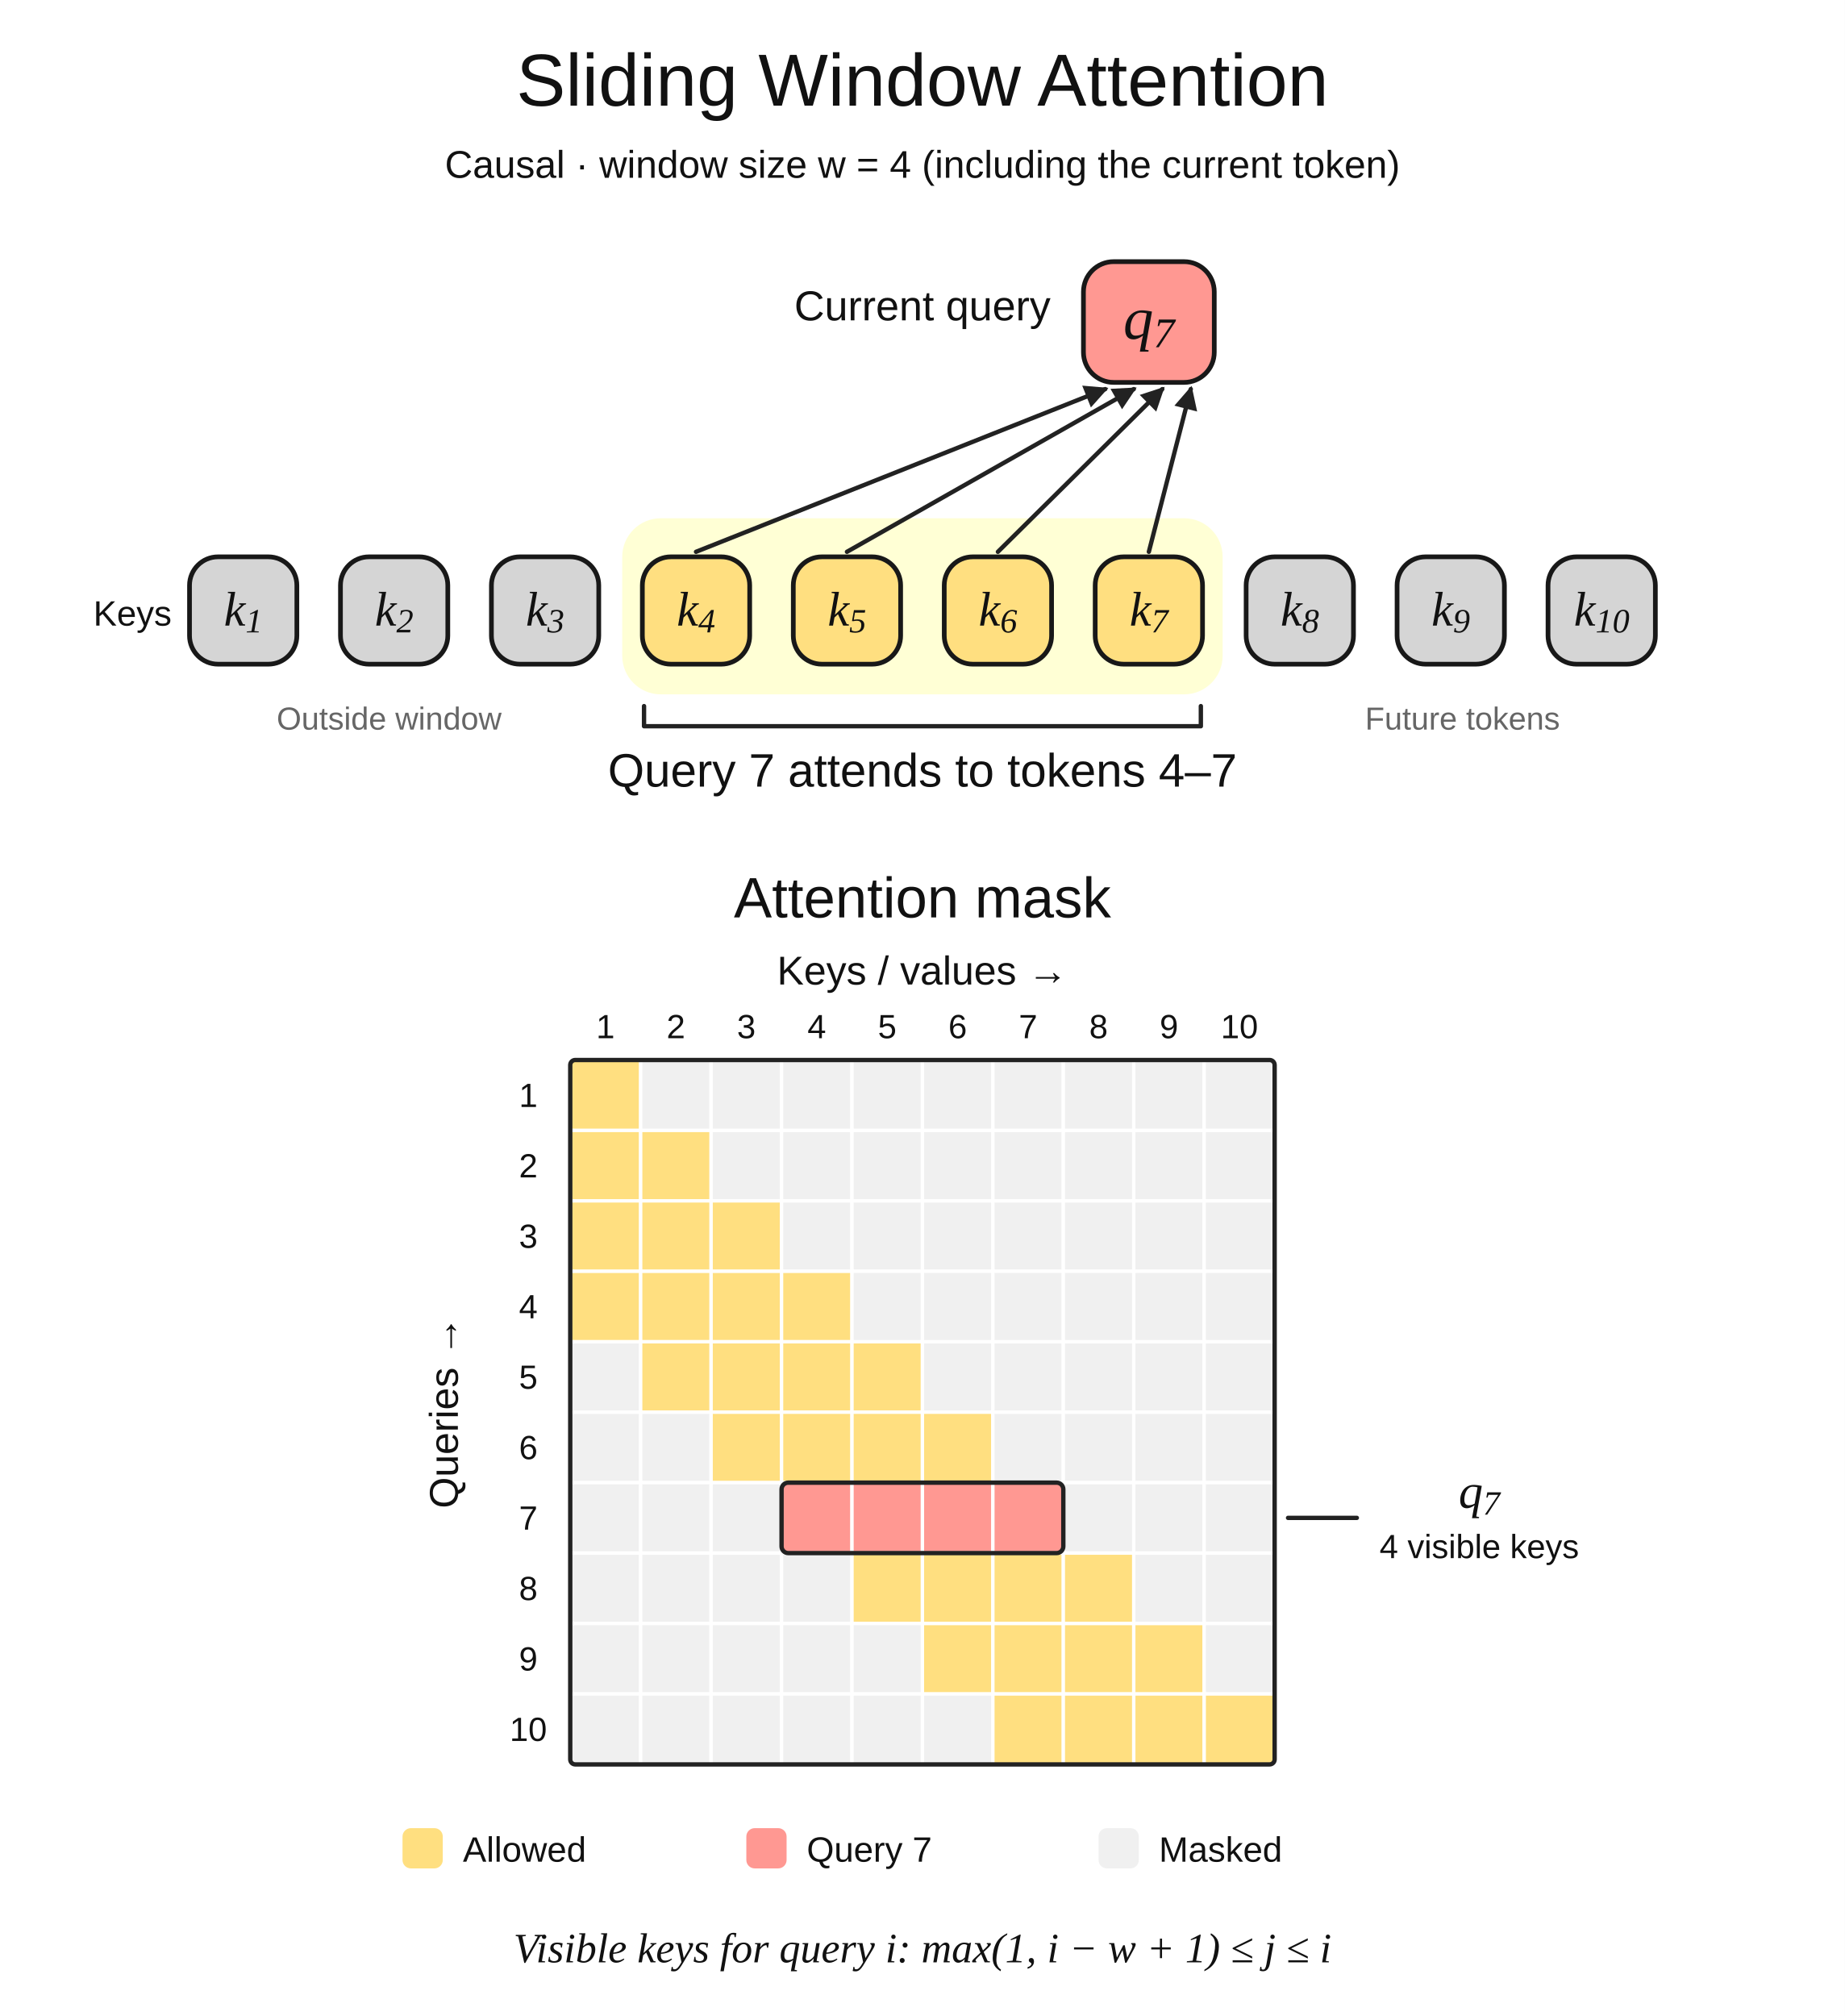
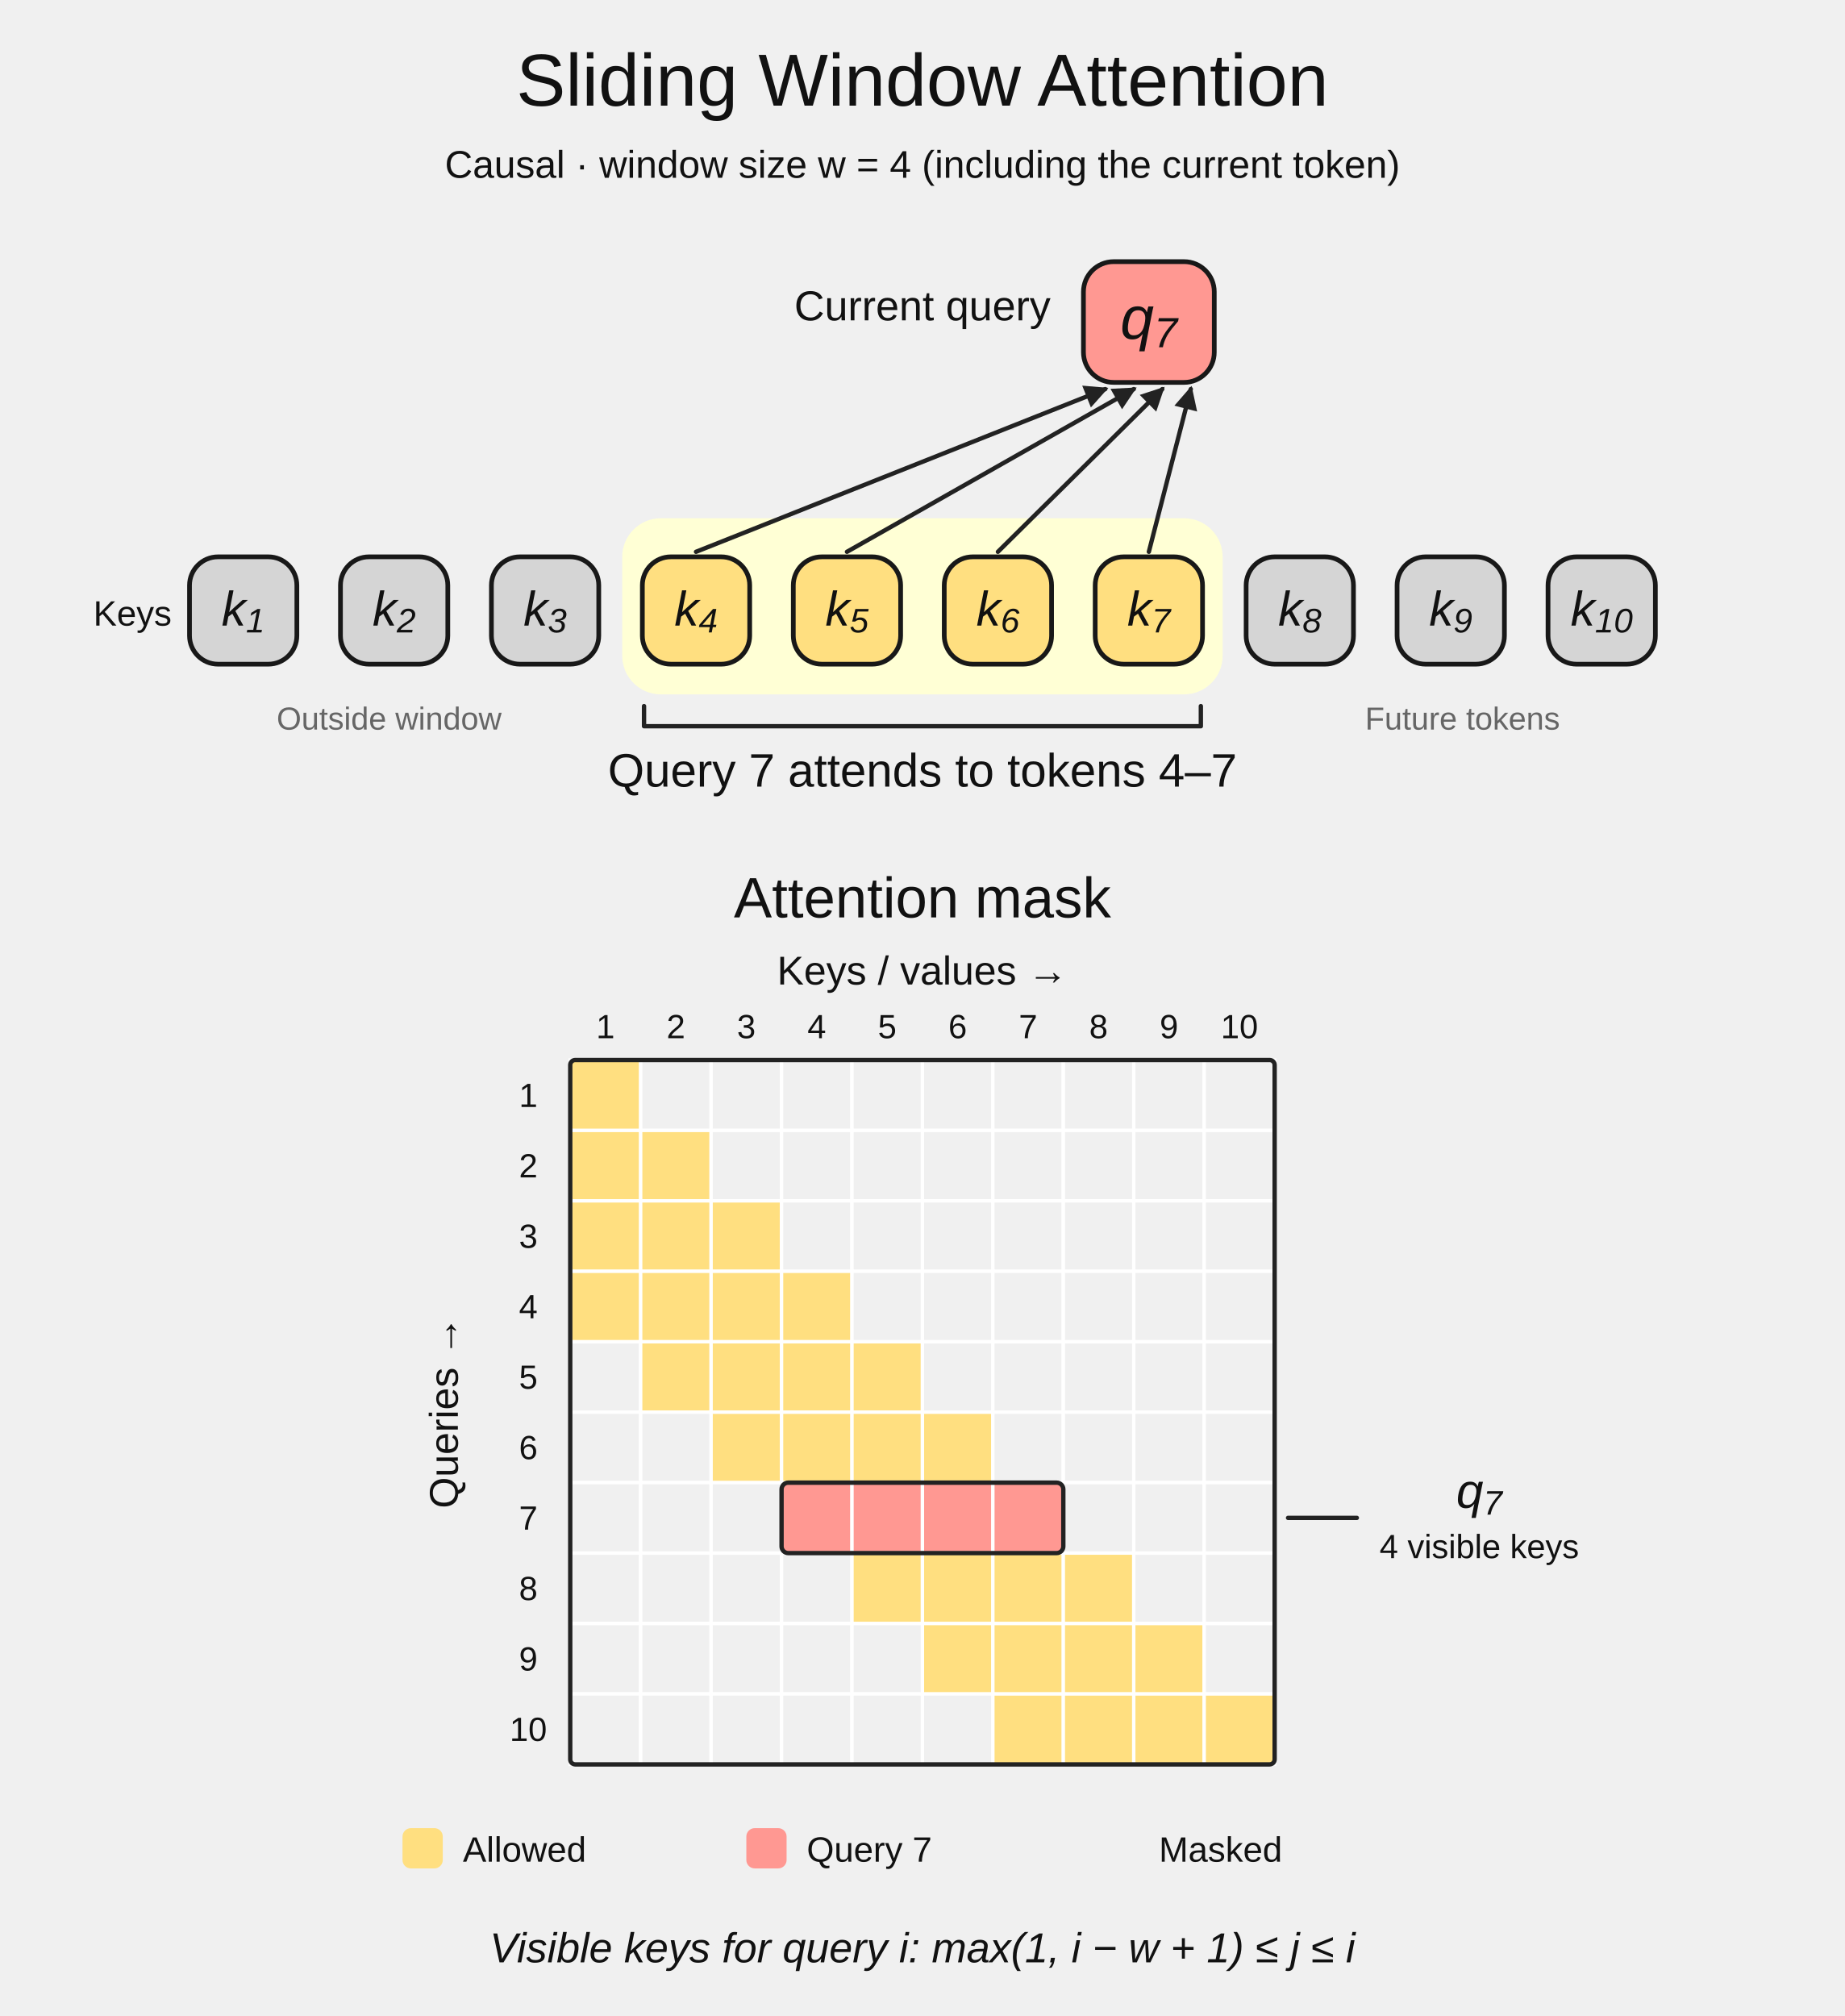
- <svg xmlns="http://www.w3.org/2000/svg" width="1100" height="1202" viewBox="0 0 1100 1202">
+ <svg xmlns="http://www.w3.org/2000/svg" width="1100" height="1202" viewBox="0 0 1100 1202" style="font-family:Arial, Helvetica, sans-serif">
+   <circle data-anchor="origin" cx="0" cy="0" r="0" opacity="0" />
+   <circle data-anchor="input" cx="550" cy="1202" r="0" opacity="0" />
+   <circle data-anchor="output" cx="550" cy="0" r="0" opacity="0" />
  <defs>
    <marker id="arrow" markerWidth="14" markerHeight="14" refX="12" refY="7" orient="auto" markerUnits="userSpaceOnUse">
      <path d="M0 0 L14 7 L0 14 Z" fill="#222" />
    </marker>
-     <style>.line{fill:none;stroke:#222;stroke-width:2.6;stroke-linecap:round;stroke-linejoin:round}.box{stroke:#181818;stroke-width:2.8}.text{font-family:Arial,Helvetica,sans-serif;fill:#111;text-anchor:middle;font-weight:400}.math{font-family:'Times New Roman',Times,serif;fill:#111;text-anchor:middle;font-style:italic}</style>
+     <style>.line{fill:none;stroke:#222;stroke-width:2.6;stroke-linecap:round;stroke-linejoin:round}.box{stroke:#181818;stroke-width:2.8}.text{font-family:Arial,Helvetica,sans-serif;fill:#111;text-anchor:middle;font-weight:400}.math{font-family:Arial,Helvetica,sans-serif;fill:#111;text-anchor:middle;font-style:italic}</style>
  </defs>
-   <rect width="1100" height="1202" fill="white" />
+   <rect width="1100" height="1202" fill="none" />
  <text class="text" x="550" y="63" font-size="44">Sliding Window Attention</text>
  <text class="text" x="550" y="106" font-size="23">Causal · window size w = 4 (including the current token)</text>
  <text class="text" x="550" y="191" font-size="25">Current query</text>
  <rect class="box" x="646" y="156" width="78" height="72" rx="18" fill="#ff9892" />
  <text class="math" x="685" y="202" font-size="36">q<tspan baseline-shift="sub" font-size="70%">7</tspan>
  </text>
  <rect x="371" y="309" width="358" height="105" rx="23" fill="#ffffd5" />
  <path class="line" d="M415 329 L659 232" marker-end="url(#arrow)" />
  <path class="line" d="M505 329 L676 232" marker-end="url(#arrow)" />
  <path class="line" d="M595 329 L693 232" marker-end="url(#arrow)" />
  <path class="line" d="M685 329 L710 232" marker-end="url(#arrow)" />
  <rect class="box" x="113" y="332" width="64" height="64" rx="17" fill="#d5d5d5" />
  <text class="math" x="145" y="373" font-size="29">k<tspan baseline-shift="sub" font-size="70%">1</tspan>
  </text>
  <rect class="box" x="203" y="332" width="64" height="64" rx="17" fill="#d5d5d5" />
  <text class="math" x="235" y="373" font-size="29">k<tspan baseline-shift="sub" font-size="70%">2</tspan>
  </text>
  <rect class="box" x="293" y="332" width="64" height="64" rx="17" fill="#d5d5d5" />
  <text class="math" x="325" y="373" font-size="29">k<tspan baseline-shift="sub" font-size="70%">3</tspan>
  </text>
  <rect class="box" x="383" y="332" width="64" height="64" rx="17" fill="#ffdf80" />
  <text class="math" x="415" y="373" font-size="29">k<tspan baseline-shift="sub" font-size="70%">4</tspan>
  </text>
  <rect class="box" x="473" y="332" width="64" height="64" rx="17" fill="#ffdf80" />
  <text class="math" x="505" y="373" font-size="29">k<tspan baseline-shift="sub" font-size="70%">5</tspan>
  </text>
  <rect class="box" x="563" y="332" width="64" height="64" rx="17" fill="#ffdf80" />
  <text class="math" x="595" y="373" font-size="29">k<tspan baseline-shift="sub" font-size="70%">6</tspan>
  </text>
  <rect class="box" x="653" y="332" width="64" height="64" rx="17" fill="#ffdf80" />
  <text class="math" x="685" y="373" font-size="29">k<tspan baseline-shift="sub" font-size="70%">7</tspan>
  </text>
  <rect class="box" x="743" y="332" width="64" height="64" rx="17" fill="#d5d5d5" />
  <text class="math" x="775" y="373" font-size="29">k<tspan baseline-shift="sub" font-size="70%">8</tspan>
  </text>
  <rect class="box" x="833" y="332" width="64" height="64" rx="17" fill="#d5d5d5" />
  <text class="math" x="865" y="373" font-size="29">k<tspan baseline-shift="sub" font-size="70%">9</tspan>
  </text>
  <rect class="box" x="923" y="332" width="64" height="64" rx="17" fill="#d5d5d5" />
  <text class="math" x="955" y="373" font-size="29">k<tspan baseline-shift="sub" font-size="70%">10</tspan>
  </text>
  <text class="text" x="79" y="373" font-size="21">Keys</text>
  <path class="line" d="M384 421 V433 H716 V421" />
  <text class="text" x="550" y="469" font-size="28">Query 7 attends to tokens 4–7</text>
  <text class="text" x="232" y="435" font-size="19" style="fill:#666">Outside window</text>
  <text class="text" x="872" y="435" font-size="19" style="fill:#666">Future tokens</text>
  <text class="text" x="550" y="547" font-size="34">Attention mask</text>
  <text class="text" x="550" y="587" font-size="24">Keys / values →</text>
  <text class="text" x="361" y="619" font-size="20">1</text>
  <text class="text" x="403" y="619" font-size="20">2</text>
  <text class="text" x="445" y="619" font-size="20">3</text>
  <text class="text" x="487" y="619" font-size="20">4</text>
  <text class="text" x="529" y="619" font-size="20">5</text>
  <text class="text" x="571" y="619" font-size="20">6</text>
  <text class="text" x="613" y="619" font-size="20">7</text>
  <text class="text" x="655" y="619" font-size="20">8</text>
  <text class="text" x="697" y="619" font-size="20">9</text>
  <text class="text" x="739" y="619" font-size="20">10</text>
  <text class="text" x="315" y="660" font-size="20">1</text>
  <rect x="340" y="632" width="42" height="42" fill="#ffdf80" stroke="white" stroke-width="2" />
  <rect x="382" y="632" width="42" height="42" fill="#f0f0f0" stroke="white" stroke-width="2" />
  <rect x="424" y="632" width="42" height="42" fill="#f0f0f0" stroke="white" stroke-width="2" />
  <rect x="466" y="632" width="42" height="42" fill="#f0f0f0" stroke="white" stroke-width="2" />
  <rect x="508" y="632" width="42" height="42" fill="#f0f0f0" stroke="white" stroke-width="2" />
  <rect x="550" y="632" width="42" height="42" fill="#f0f0f0" stroke="white" stroke-width="2" />
  <rect x="592" y="632" width="42" height="42" fill="#f0f0f0" stroke="white" stroke-width="2" />
  <rect x="634" y="632" width="42" height="42" fill="#f0f0f0" stroke="white" stroke-width="2" />
  <rect x="676" y="632" width="42" height="42" fill="#f0f0f0" stroke="white" stroke-width="2" />
  <rect x="718" y="632" width="42" height="42" fill="#f0f0f0" stroke="white" stroke-width="2" />
  <text class="text" x="315" y="702" font-size="20">2</text>
  <rect x="340" y="674" width="42" height="42" fill="#ffdf80" stroke="white" stroke-width="2" />
  <rect x="382" y="674" width="42" height="42" fill="#ffdf80" stroke="white" stroke-width="2" />
  <rect x="424" y="674" width="42" height="42" fill="#f0f0f0" stroke="white" stroke-width="2" />
  <rect x="466" y="674" width="42" height="42" fill="#f0f0f0" stroke="white" stroke-width="2" />
  <rect x="508" y="674" width="42" height="42" fill="#f0f0f0" stroke="white" stroke-width="2" />
  <rect x="550" y="674" width="42" height="42" fill="#f0f0f0" stroke="white" stroke-width="2" />
  <rect x="592" y="674" width="42" height="42" fill="#f0f0f0" stroke="white" stroke-width="2" />
  <rect x="634" y="674" width="42" height="42" fill="#f0f0f0" stroke="white" stroke-width="2" />
  <rect x="676" y="674" width="42" height="42" fill="#f0f0f0" stroke="white" stroke-width="2" />
  <rect x="718" y="674" width="42" height="42" fill="#f0f0f0" stroke="white" stroke-width="2" />
  <text class="text" x="315" y="744" font-size="20">3</text>
  <rect x="340" y="716" width="42" height="42" fill="#ffdf80" stroke="white" stroke-width="2" />
  <rect x="382" y="716" width="42" height="42" fill="#ffdf80" stroke="white" stroke-width="2" />
  <rect x="424" y="716" width="42" height="42" fill="#ffdf80" stroke="white" stroke-width="2" />
  <rect x="466" y="716" width="42" height="42" fill="#f0f0f0" stroke="white" stroke-width="2" />
  <rect x="508" y="716" width="42" height="42" fill="#f0f0f0" stroke="white" stroke-width="2" />
  <rect x="550" y="716" width="42" height="42" fill="#f0f0f0" stroke="white" stroke-width="2" />
  <rect x="592" y="716" width="42" height="42" fill="#f0f0f0" stroke="white" stroke-width="2" />
  <rect x="634" y="716" width="42" height="42" fill="#f0f0f0" stroke="white" stroke-width="2" />
  <rect x="676" y="716" width="42" height="42" fill="#f0f0f0" stroke="white" stroke-width="2" />
  <rect x="718" y="716" width="42" height="42" fill="#f0f0f0" stroke="white" stroke-width="2" />
  <text class="text" x="315" y="786" font-size="20">4</text>
  <rect x="340" y="758" width="42" height="42" fill="#ffdf80" stroke="white" stroke-width="2" />
  <rect x="382" y="758" width="42" height="42" fill="#ffdf80" stroke="white" stroke-width="2" />
  <rect x="424" y="758" width="42" height="42" fill="#ffdf80" stroke="white" stroke-width="2" />
  <rect x="466" y="758" width="42" height="42" fill="#ffdf80" stroke="white" stroke-width="2" />
  <rect x="508" y="758" width="42" height="42" fill="#f0f0f0" stroke="white" stroke-width="2" />
  <rect x="550" y="758" width="42" height="42" fill="#f0f0f0" stroke="white" stroke-width="2" />
  <rect x="592" y="758" width="42" height="42" fill="#f0f0f0" stroke="white" stroke-width="2" />
  <rect x="634" y="758" width="42" height="42" fill="#f0f0f0" stroke="white" stroke-width="2" />
  <rect x="676" y="758" width="42" height="42" fill="#f0f0f0" stroke="white" stroke-width="2" />
  <rect x="718" y="758" width="42" height="42" fill="#f0f0f0" stroke="white" stroke-width="2" />
  <text class="text" x="315" y="828" font-size="20">5</text>
  <rect x="340" y="800" width="42" height="42" fill="#f0f0f0" stroke="white" stroke-width="2" />
  <rect x="382" y="800" width="42" height="42" fill="#ffdf80" stroke="white" stroke-width="2" />
  <rect x="424" y="800" width="42" height="42" fill="#ffdf80" stroke="white" stroke-width="2" />
  <rect x="466" y="800" width="42" height="42" fill="#ffdf80" stroke="white" stroke-width="2" />
  <rect x="508" y="800" width="42" height="42" fill="#ffdf80" stroke="white" stroke-width="2" />
  <rect x="550" y="800" width="42" height="42" fill="#f0f0f0" stroke="white" stroke-width="2" />
  <rect x="592" y="800" width="42" height="42" fill="#f0f0f0" stroke="white" stroke-width="2" />
  <rect x="634" y="800" width="42" height="42" fill="#f0f0f0" stroke="white" stroke-width="2" />
  <rect x="676" y="800" width="42" height="42" fill="#f0f0f0" stroke="white" stroke-width="2" />
  <rect x="718" y="800" width="42" height="42" fill="#f0f0f0" stroke="white" stroke-width="2" />
  <text class="text" x="315" y="870" font-size="20">6</text>
  <rect x="340" y="842" width="42" height="42" fill="#f0f0f0" stroke="white" stroke-width="2" />
  <rect x="382" y="842" width="42" height="42" fill="#f0f0f0" stroke="white" stroke-width="2" />
  <rect x="424" y="842" width="42" height="42" fill="#ffdf80" stroke="white" stroke-width="2" />
  <rect x="466" y="842" width="42" height="42" fill="#ffdf80" stroke="white" stroke-width="2" />
  <rect x="508" y="842" width="42" height="42" fill="#ffdf80" stroke="white" stroke-width="2" />
  <rect x="550" y="842" width="42" height="42" fill="#ffdf80" stroke="white" stroke-width="2" />
  <rect x="592" y="842" width="42" height="42" fill="#f0f0f0" stroke="white" stroke-width="2" />
  <rect x="634" y="842" width="42" height="42" fill="#f0f0f0" stroke="white" stroke-width="2" />
  <rect x="676" y="842" width="42" height="42" fill="#f0f0f0" stroke="white" stroke-width="2" />
  <rect x="718" y="842" width="42" height="42" fill="#f0f0f0" stroke="white" stroke-width="2" />
  <text class="text" x="315" y="912" font-size="20">7</text>
  <rect x="340" y="884" width="42" height="42" fill="#f0f0f0" stroke="white" stroke-width="2" />
  <rect x="382" y="884" width="42" height="42" fill="#f0f0f0" stroke="white" stroke-width="2" />
  <rect x="424" y="884" width="42" height="42" fill="#f0f0f0" stroke="white" stroke-width="2" />
  <rect x="466" y="884" width="42" height="42" fill="#ff9892" stroke="white" stroke-width="2" />
  <rect x="508" y="884" width="42" height="42" fill="#ff9892" stroke="white" stroke-width="2" />
  <rect x="550" y="884" width="42" height="42" fill="#ff9892" stroke="white" stroke-width="2" />
  <rect x="592" y="884" width="42" height="42" fill="#ff9892" stroke="white" stroke-width="2" />
  <rect x="634" y="884" width="42" height="42" fill="#f0f0f0" stroke="white" stroke-width="2" />
  <rect x="676" y="884" width="42" height="42" fill="#f0f0f0" stroke="white" stroke-width="2" />
  <rect x="718" y="884" width="42" height="42" fill="#f0f0f0" stroke="white" stroke-width="2" />
  <text class="text" x="315" y="954" font-size="20">8</text>
  <rect x="340" y="926" width="42" height="42" fill="#f0f0f0" stroke="white" stroke-width="2" />
  <rect x="382" y="926" width="42" height="42" fill="#f0f0f0" stroke="white" stroke-width="2" />
  <rect x="424" y="926" width="42" height="42" fill="#f0f0f0" stroke="white" stroke-width="2" />
  <rect x="466" y="926" width="42" height="42" fill="#f0f0f0" stroke="white" stroke-width="2" />
  <rect x="508" y="926" width="42" height="42" fill="#ffdf80" stroke="white" stroke-width="2" />
  <rect x="550" y="926" width="42" height="42" fill="#ffdf80" stroke="white" stroke-width="2" />
  <rect x="592" y="926" width="42" height="42" fill="#ffdf80" stroke="white" stroke-width="2" />
  <rect x="634" y="926" width="42" height="42" fill="#ffdf80" stroke="white" stroke-width="2" />
  <rect x="676" y="926" width="42" height="42" fill="#f0f0f0" stroke="white" stroke-width="2" />
  <rect x="718" y="926" width="42" height="42" fill="#f0f0f0" stroke="white" stroke-width="2" />
  <text class="text" x="315" y="996" font-size="20">9</text>
  <rect x="340" y="968" width="42" height="42" fill="#f0f0f0" stroke="white" stroke-width="2" />
  <rect x="382" y="968" width="42" height="42" fill="#f0f0f0" stroke="white" stroke-width="2" />
  <rect x="424" y="968" width="42" height="42" fill="#f0f0f0" stroke="white" stroke-width="2" />
  <rect x="466" y="968" width="42" height="42" fill="#f0f0f0" stroke="white" stroke-width="2" />
  <rect x="508" y="968" width="42" height="42" fill="#f0f0f0" stroke="white" stroke-width="2" />
  <rect x="550" y="968" width="42" height="42" fill="#ffdf80" stroke="white" stroke-width="2" />
  <rect x="592" y="968" width="42" height="42" fill="#ffdf80" stroke="white" stroke-width="2" />
  <rect x="634" y="968" width="42" height="42" fill="#ffdf80" stroke="white" stroke-width="2" />
  <rect x="676" y="968" width="42" height="42" fill="#ffdf80" stroke="white" stroke-width="2" />
  <rect x="718" y="968" width="42" height="42" fill="#f0f0f0" stroke="white" stroke-width="2" />
  <text class="text" x="315" y="1038" font-size="20">10</text>
  <rect x="340" y="1010" width="42" height="42" fill="#f0f0f0" stroke="white" stroke-width="2" />
  <rect x="382" y="1010" width="42" height="42" fill="#f0f0f0" stroke="white" stroke-width="2" />
  <rect x="424" y="1010" width="42" height="42" fill="#f0f0f0" stroke="white" stroke-width="2" />
  <rect x="466" y="1010" width="42" height="42" fill="#f0f0f0" stroke="white" stroke-width="2" />
  <rect x="508" y="1010" width="42" height="42" fill="#f0f0f0" stroke="white" stroke-width="2" />
  <rect x="550" y="1010" width="42" height="42" fill="#f0f0f0" stroke="white" stroke-width="2" />
  <rect x="592" y="1010" width="42" height="42" fill="#ffdf80" stroke="white" stroke-width="2" />
  <rect x="634" y="1010" width="42" height="42" fill="#ffdf80" stroke="white" stroke-width="2" />
  <rect x="676" y="1010" width="42" height="42" fill="#ffdf80" stroke="white" stroke-width="2" />
  <rect x="718" y="1010" width="42" height="42" fill="#ffdf80" stroke="white" stroke-width="2" />
  <rect x="340" y="632" width="420" height="420" rx="3" fill="none" stroke="#222" stroke-width="2.6" />
  <text class="text" transform="translate(273 842) rotate(-90)" font-size="24">Queries →</text>
  <rect x="466" y="884" width="168" height="42" rx="4" fill="none" stroke="#222" stroke-width="2.6" />
  <path class="line" d="M768 905 H809" />
  <text class="math" x="882" y="899" font-size="29">q<tspan baseline-shift="sub" font-size="70%">7</tspan>
  </text>
  <text class="text" x="882" y="929" font-size="20">4 visible keys</text>
  <rect x="240" y="1090" width="24" height="24" rx="5" fill="#ffdf80" />
  <text class="text" x="276" y="1110" font-size="21" style="text-anchor:start">Allowed</text>
  <rect x="445" y="1090" width="24" height="24" rx="5" fill="#ff9892" />
  <text class="text" x="481" y="1110" font-size="21" style="text-anchor:start">Query 7</text>
  <rect x="655" y="1090" width="24" height="24" rx="5" fill="#f0f0f0" />
  <text class="text" x="691" y="1110" font-size="21" style="text-anchor:start">Masked</text>
  <text class="math" x="550" y="1170" font-size="25">Visible keys for query i:  max(1, i − w + 1) ≤ j ≤ i</text>
</svg>
